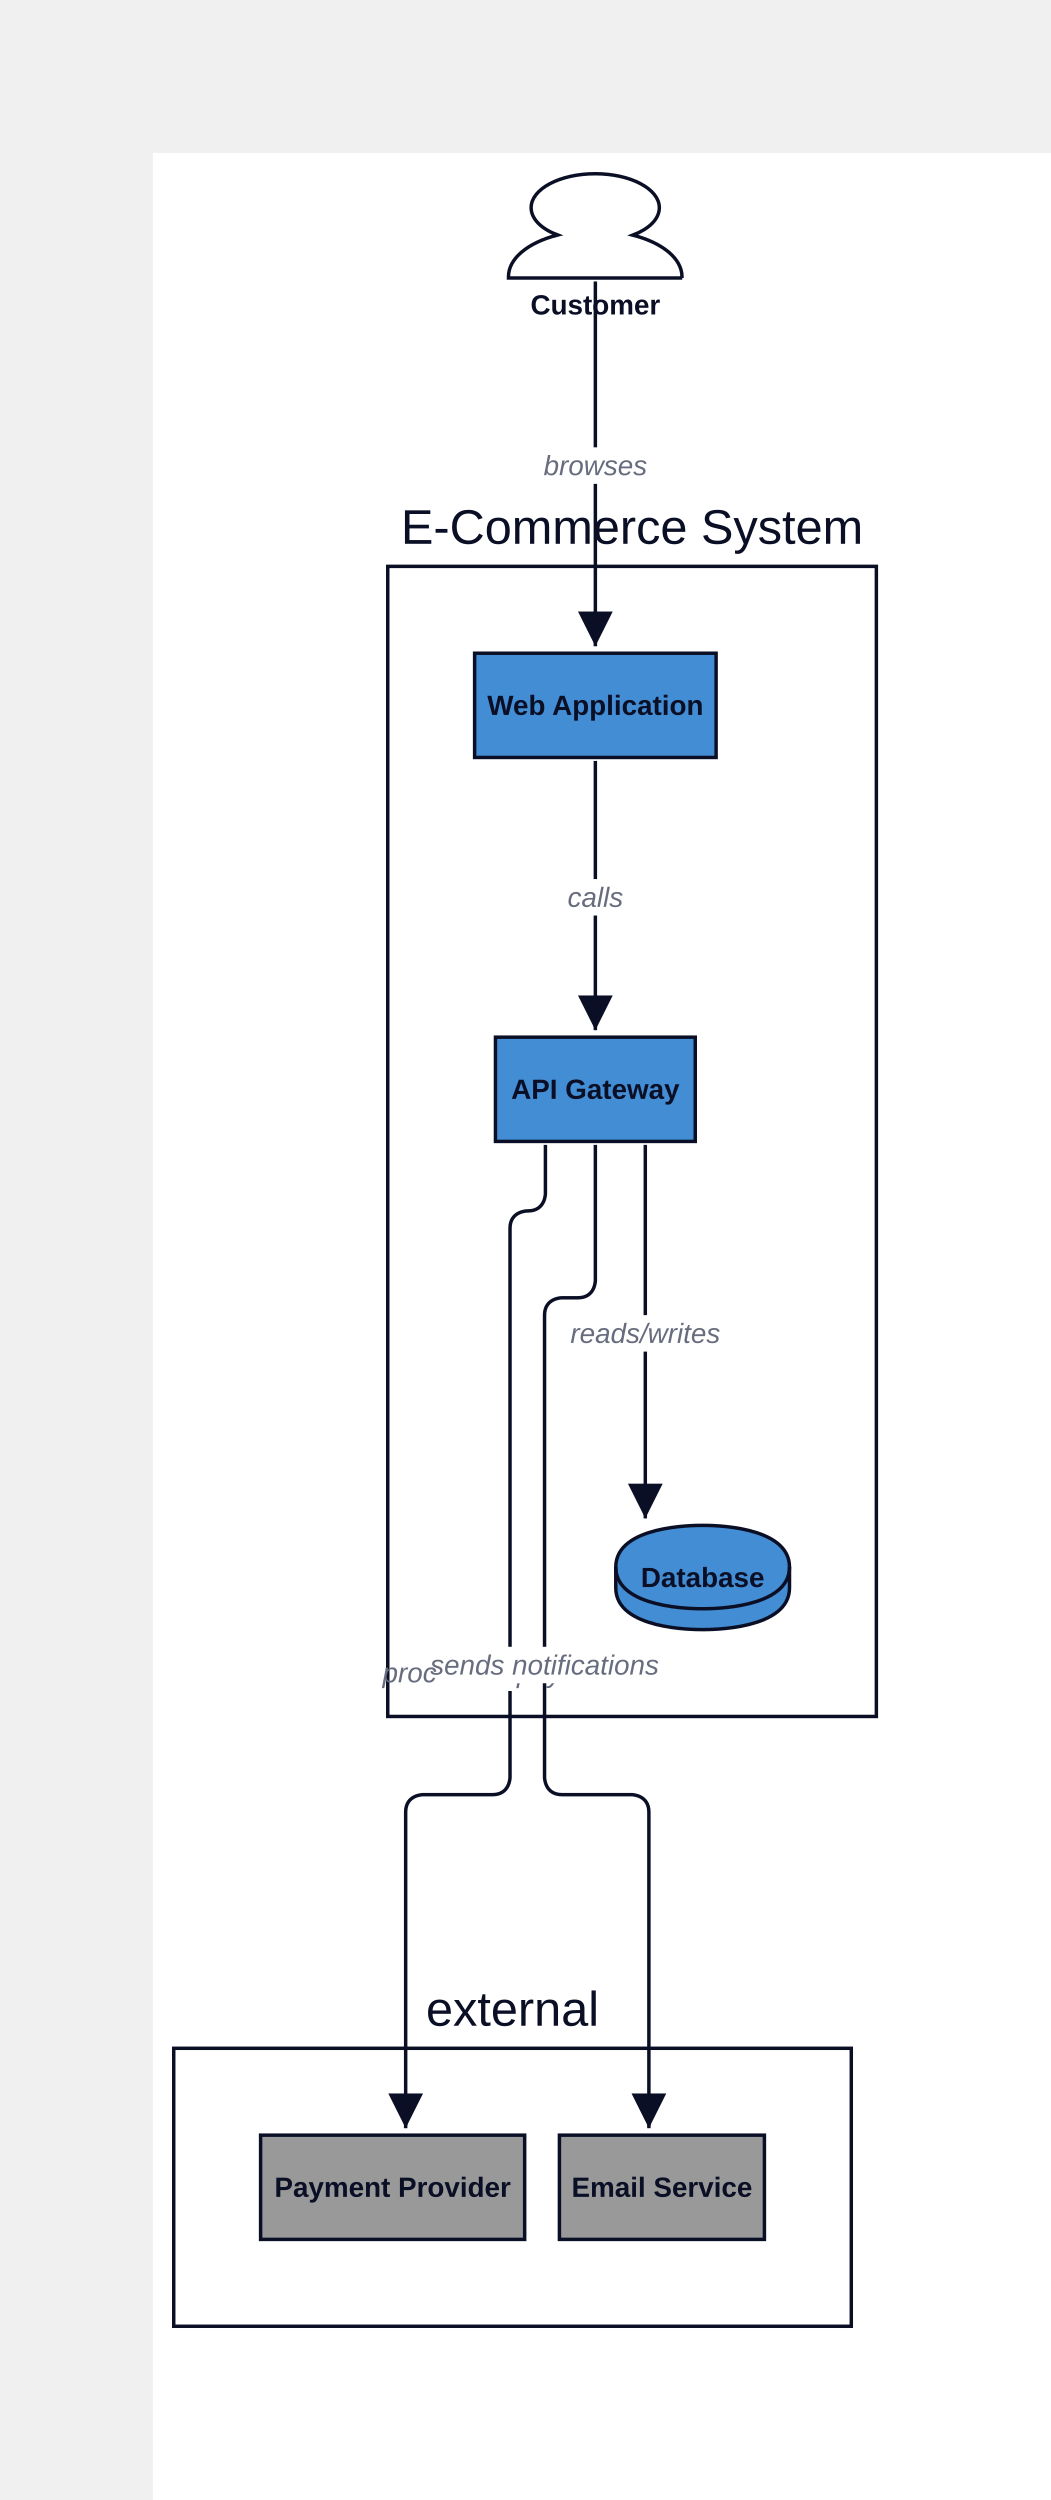
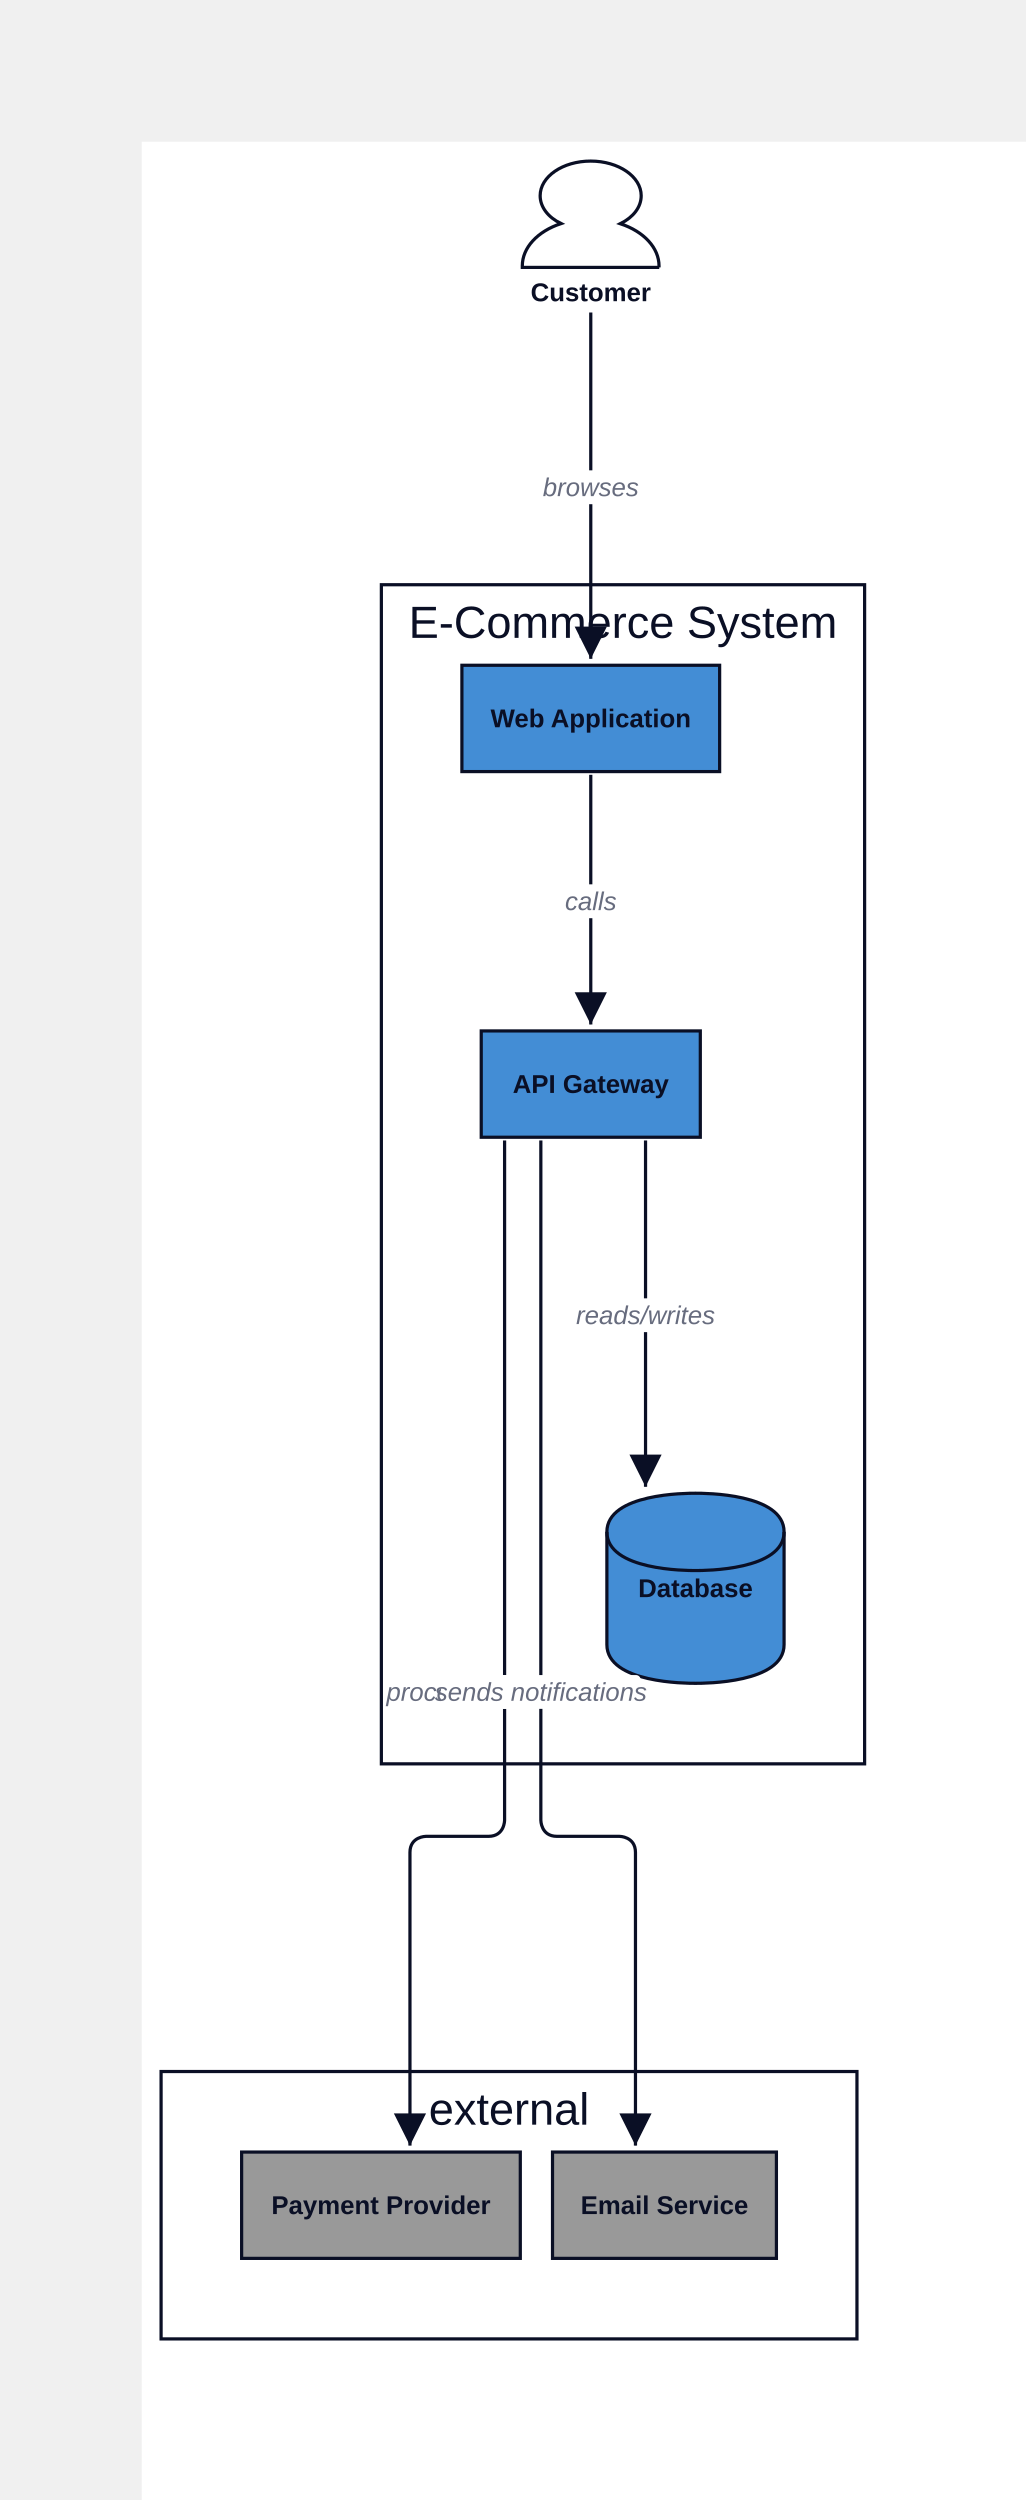
- <svg xmlns="http://www.w3.org/2000/svg" width="604.438" height="1439" viewBox="-88 -88 604.438 1439" data-d2-version="0.1.0">
+ <svg xmlns="http://www.w3.org/2000/svg" width="636.75" height="1552" viewBox="-88 -88 636.75 1552" data-d2-version="0.1.0">
  <defs>
    <marker id="arrow-triangle" markerWidth="10" markerHeight="10" refX="10" refY="5" orient="auto" markerUnits="strokeWidth">
      <path d="M0,0 L10,5 L0,10 Z" fill="#0A0F25" />
    </marker>
    <marker id="arrow-triangle-reverse" markerWidth="10" markerHeight="10" refX="0" refY="5" orient="auto" markerUnits="strokeWidth">
      <path d="M10,0 L0,5 L10,10 Z" fill="#0A0F25" />
    </marker>
    <marker id="arrow-diamond" markerWidth="10" markerHeight="10" refX="10" refY="5" orient="auto" markerUnits="strokeWidth">
      <path d="M0,5 L5,0 L10,5 L5,10 Z" fill="#0A0F25" />
    </marker>
    <marker id="arrow-diamond-reverse" markerWidth="10" markerHeight="10" refX="0" refY="5" orient="auto" markerUnits="strokeWidth">
      <path d="M0,5 L5,0 L10,5 L5,10 Z" fill="#0A0F25" />
    </marker>
    <marker id="arrow-circle" markerWidth="10" markerHeight="10" refX="6" refY="5" orient="auto" markerUnits="strokeWidth">
      <circle cx="5" cy="5" r="4" fill="#0A0F25" />
    </marker>
    <marker id="arrow-circle-reverse" markerWidth="10" markerHeight="10" refX="4" refY="5" orient="auto" markerUnits="strokeWidth">
      <circle cx="5" cy="5" r="4" fill="#0A0F25" />
    </marker>
    <marker id="arrow-cf-one" markerWidth="10" markerHeight="10" refX="10" refY="5" orient="auto" markerUnits="strokeWidth">
      <line x1="10" y1="0" x2="10" y2="10" stroke="#0A0F25" stroke-width="2" />
    </marker>
    <marker id="arrow-cf-one-reverse" markerWidth="10" markerHeight="10" refX="0" refY="5" orient="auto" markerUnits="strokeWidth">
      <line x1="0" y1="0" x2="0" y2="10" stroke="#0A0F25" stroke-width="2" />
    </marker>
    <marker id="arrow-cf-many" markerWidth="10" markerHeight="10" refX="10" refY="5" orient="auto" markerUnits="strokeWidth">
      <path d="M0,5 L10,0 M0,5 L10,5 M0,5 L10,10" stroke="#0A0F25" stroke-width="2" fill="none" />
    </marker>
    <marker id="arrow-cf-many-reverse" markerWidth="10" markerHeight="10" refX="0" refY="5" orient="auto" markerUnits="strokeWidth">
      <path d="M10,5 L0,0 M10,5 L0,5 M10,5 L0,10" stroke="#0A0F25" stroke-width="2" fill="none" />
    </marker>
    <marker id="arrow-cf-one-required" markerWidth="10" markerHeight="10" refX="10" refY="5" orient="auto" markerUnits="strokeWidth">
      <line x1="10" y1="0" x2="10" y2="10" stroke="#0A0F25" stroke-width="2" />
      <line x1="7" y1="0" x2="7" y2="10" stroke="#0A0F25" stroke-width="2" />
    </marker>
    <marker id="arrow-cf-one-required-reverse" markerWidth="10" markerHeight="10" refX="0" refY="5" orient="auto" markerUnits="strokeWidth">
      <line x1="0" y1="0" x2="0" y2="10" stroke="#0A0F25" stroke-width="2" />
      <line x1="3" y1="0" x2="3" y2="10" stroke="#0A0F25" stroke-width="2" />
    </marker>
    <marker id="arrow-cf-many-required" markerWidth="10" markerHeight="10" refX="10" refY="5" orient="auto" markerUnits="strokeWidth">
      <path d="M0,5 L10,0 M0,5 L10,5 M0,5 L10,10" stroke="#0A0F25" stroke-width="2" fill="none" />
      <line x1="3" y1="0" x2="3" y2="10" stroke="#0A0F25" stroke-width="2" />
    </marker>
    <marker id="arrow-cf-many-required-reverse" markerWidth="10" markerHeight="10" refX="0" refY="5" orient="auto" markerUnits="strokeWidth">
      <path d="M10,5 L0,0 M10,5 L0,5 M10,5 L0,10" stroke="#0A0F25" stroke-width="2" fill="none" />
      <line x1="7" y1="0" x2="7" y2="10" stroke="#0A0F25" stroke-width="2" />
    </marker>
    <marker id="arrow-cf-one-optional" markerWidth="10" markerHeight="10" refX="10" refY="5" orient="auto" markerUnits="strokeWidth">
      <line x1="10" y1="0" x2="10" y2="10" stroke="#0A0F25" stroke-width="2" />
      <circle cx="7" cy="5" r="2" stroke="#0A0F25" stroke-width="2" fill="white" />
    </marker>
    <marker id="arrow-cf-one-optional-reverse" markerWidth="10" markerHeight="10" refX="0" refY="5" orient="auto" markerUnits="strokeWidth">
      <line x1="0" y1="0" x2="0" y2="10" stroke="#0A0F25" stroke-width="2" />
      <circle cx="3" cy="5" r="2" stroke="#0A0F25" stroke-width="2" fill="white" />
    </marker>
    <marker id="arrow-cf-many-optional" markerWidth="10" markerHeight="10" refX="10" refY="5" orient="auto" markerUnits="strokeWidth">
      <path d="M0,5 L10,0 M0,5 L10,5 M0,5 L10,10" stroke="#0A0F25" stroke-width="2" fill="none" />
      <circle cx="3" cy="5" r="2" stroke="#0A0F25" stroke-width="2" fill="white" />
    </marker>
    <marker id="arrow-cf-many-optional-reverse" markerWidth="10" markerHeight="10" refX="0" refY="5" orient="auto" markerUnits="strokeWidth">
      <path d="M10,5 L0,0 M10,5 L0,5 M10,5 L0,10" stroke="#0A0F25" stroke-width="2" fill="none" />
      <circle cx="7" cy="5" r="2" stroke="#0A0F25" stroke-width="2" fill="white" />
    </marker>
    <marker id="arrow-line" markerWidth="10" markerHeight="10" refX="10" refY="5" orient="auto" markerUnits="strokeWidth">
      <line x1="10" y1="0" x2="10" y2="10" stroke="#0A0F25" stroke-width="2" />
    </marker>
    <marker id="arrow-line-reverse" markerWidth="10" markerHeight="10" refX="0" refY="5" orient="auto" markerUnits="strokeWidth">
      <line x1="0" y1="0" x2="0" y2="10" stroke="#0A0F25" stroke-width="2" />
    </marker>
    <marker id="arrow-open" markerWidth="10" markerHeight="10" refX="10" refY="5" orient="auto" markerUnits="strokeWidth">
      <path d="M0,0 L10,5 L0,10" stroke="#0A0F25" stroke-width="2" fill="none" />
    </marker>
    <marker id="arrow-open-reverse" markerWidth="10" markerHeight="10" refX="0" refY="5" orient="auto" markerUnits="strokeWidth">
      <path d="M10,0 L0,5 L10,10" stroke="#0A0F25" stroke-width="2" fill="none" />
    </marker>
    <marker id="arrow" markerWidth="10" markerHeight="10" refX="10" refY="5" orient="auto" markerUnits="strokeWidth">
      <path d="M0,0 L10,5 L0,10 Z" fill="#0A0F25" />
    </marker>
    <marker id="arrow-reverse" markerWidth="10" markerHeight="10" refX="0" refY="5" orient="auto" markerUnits="strokeWidth">
      <path d="M10,0 L0,5 L10,10 Z" fill="#0A0F25" />
    </marker>
  </defs>
  <rect width="100%" height="100%" fill="#FFFFFF" />
  <g id="base-layer">
-     <path d="M 304.688 72 H 204.688 v -0.853 c 0 -10.233 10.981 -19.457 28.258 -23.876 C 223.428 43.705 217.718 37.891 217.718 31.535 C 217.718 20.76 234.263 12 254.614 12 c 20.351 0 36.896 8.76 36.896 19.535 c 0 6.357 -5.564 12.093 -15.227 15.814 c 17.277 4.419 28.258 13.643 28.258 23.876 v 0.775 Z" fill="#FFFFFF" stroke="#0A0F25" stroke-width="2" />
-     <rect x="135.188" y="238" width="281.25" height="662" fill="#FFFFFF" stroke="#0A0F25" stroke-width="2" rx="0" ry="0" />
-     <rect x="12" y="1091" width="390" height="160" fill="#FFFFFF" stroke="#0A0F25" stroke-width="2" rx="0" ry="0" />
-     <rect x="197.188" y="509" width="115" height="60" fill="#438DD5" stroke="#0A0F25" stroke-width="2" rx="0" ry="0" />
-     <path d="M 266.438 814 C 266.438 790 311.438 790 316.438 790 C 321.438 790 366.438 790 366.438 814 L 366.438 826 C 366.438 850 321.438 850 316.438 850 C 311.438 850 266.438 850 266.438 826 L 266.438 814 Z" fill="#438DD5" stroke="#0A0F25" stroke-width="2" />
-     <ellipse cx="316.438" cy="814" rx="50" ry="24" fill="none" stroke="none" stroke-width="0" />
-     <path d="M 266.438 814 C 266.438 838 311.438 838 316.438 838 C 321.438 838 366.438 838 366.438 814" fill="none" stroke="#0A0F25" stroke-width="2" />
-     <rect x="185.188" y="288" width="139" height="60" fill="#438DD5" stroke="#0A0F25" stroke-width="2" rx="0" ry="0" />
-     <rect x="62" y="1141" width="152" height="60" fill="#999999" stroke="#0A0F25" stroke-width="2" rx="0" ry="0" />
-     <rect x="234" y="1141" width="118" height="60" fill="#999999" stroke="#0A0F25" stroke-width="2" rx="0" ry="0" />
-     <path d="M 254.688 74 C 254.688 158 254.688 200 254.688 284" fill="none" stroke="#0A0F25" stroke-width="2" marker-end="url(#arrow-triangle)" />
-     <rect x="227.188" y="169.5" width="55" height="21" fill="#FFFFFF" stroke="none" stroke-width="1" rx="3" ry="3" />
-     <text x="254.688" y="185.5" text-anchor="middle" dominant-baseline="alphabetic" font-family="Arial, sans-serif" font-size="16" style="fill: #676C7E; font-style: italic">browses</text>
-     <path d="M 254.688 350 C 254.688 412 254.688 443 254.688 505" fill="none" stroke="#0A0F25" stroke-width="2" marker-end="url(#arrow-triangle)" />
-     <rect x="239.188" y="418" width="31" height="21" fill="#FFFFFF" stroke="none" stroke-width="1" rx="3" ry="3" />
-     <text x="254.688" y="434" text-anchor="middle" dominant-baseline="alphabetic" font-family="Arial, sans-serif" font-size="16" style="fill: #676C7E; font-style: italic">calls</text>
-     <path d="M 283.438 571 C 283.438 657 283.438 700 283.438 786" fill="none" stroke="#0A0F25" stroke-width="2" marker-end="url(#arrow-triangle)" />
-     <rect x="241.938" y="669" width="83" height="21" fill="#FFFFFF" stroke="none" stroke-width="1" rx="3" ry="3" />
-     <text x="283.438" y="685" text-anchor="middle" dominant-baseline="alphabetic" font-family="Arial, sans-serif" font-size="16" style="fill: #676C7E; font-style: italic">reads/writes</text>
-     <path d="M 225.938 571 C 225.938 582.2 225.938 587.8 225.938 599 C 225.938 599 225.938 609 215.938 609 C 215.787 609 215.713 609 215.562 609 C 215.562 609 205.562 609 205.562 619 C 205.562 745.4 205.562 808.6 205.562 935 C 205.562 935 205.562 945 195.562 945 C 179.537 945 171.525 945 155.5 945 C 155.5 945 145.5 945 145.5 955 C 145.5 1027.8 145.5 1064.2 145.5 1137" fill="none" stroke="#0A0F25" stroke-width="2" marker-end="url(#arrow-triangle)" />
-     <rect x="138.562" y="864.344" width="134" height="21" fill="#FFFFFF" stroke="none" stroke-width="1" rx="3" ry="3" />
-     <text x="205.562" y="880.344" text-anchor="middle" dominant-baseline="alphabetic" font-family="Arial, sans-serif" font-size="16" style="fill: #676C7E; font-style: italic">processes payments</text>
-     <path d="M 254.688 571 C 254.688 602.2 254.688 617.8 254.688 649 C 254.688 649 254.688 659 244.688 659 C 240.988 659 239.137 659 235.438 659 C 235.438 659 225.438 659 225.438 669 C 225.438 775.4 225.438 828.6 225.438 935 C 225.438 935 225.438 945 235.438 945 C 251.463 945 259.475 945 275.5 945 C 275.5 945 285.5 945 285.5 955 C 285.5 1027.8 285.5 1064.2 285.5 1137" fill="none" stroke="#0A0F25" stroke-width="2" marker-end="url(#arrow-triangle)" />
-     <rect x="163.438" y="859.906" width="124" height="21" fill="#FFFFFF" stroke="none" stroke-width="1" rx="3" ry="3" />
-     <text x="225.438" y="875.906" text-anchor="middle" dominant-baseline="alphabetic" font-family="Arial, sans-serif" font-size="16" style="fill: #676C7E; font-style: italic">sends notifications</text>
-     <text x="254.688" y="93" text-anchor="middle" dominant-baseline="alphabetic" font-family="Arial, sans-serif" font-size="16" style="fill: #0A0F25; font-weight: 700">Customer</text>
-     <text x="275.812" y="225" text-anchor="middle" dominant-baseline="alphabetic" font-family="Arial, sans-serif" font-size="28" style="fill: #0A0F25">E-Commerce System</text>
-     <text x="207" y="1078" text-anchor="middle" dominant-baseline="alphabetic" font-family="Arial, sans-serif" font-size="28" style="fill: #0A0F25">external</text>
-     <text x="254.688" y="544.5" text-anchor="middle" dominant-baseline="alphabetic" font-family="Arial, sans-serif" font-size="16" style="fill: #0A0F25; font-weight: 700">API Gateway</text>
-     <text x="316.438" y="825.5" text-anchor="middle" dominant-baseline="alphabetic" font-family="Arial, sans-serif" font-size="16" style="fill: #0A0F25; font-weight: 700">Database</text>
-     <text x="254.688" y="323.5" text-anchor="middle" dominant-baseline="alphabetic" font-family="Arial, sans-serif" font-size="16" style="fill: #0A0F25; font-weight: 700">Web Application</text>
-     <text x="138" y="1176.5" text-anchor="middle" dominant-baseline="alphabetic" font-family="Arial, sans-serif" font-size="16" style="fill: #0A0F25; font-weight: 700">Payment Provider</text>
-     <text x="293" y="1176.5" text-anchor="middle" dominant-baseline="alphabetic" font-family="Arial, sans-serif" font-size="16" style="fill: #0A0F25; font-weight: 700">Email Service</text>
+     <path d="M 321.25 78 H 236.25 v -0.938 c 0 -11.256 9.334 -21.403 24.019 -26.264 C 252.18 46.876 247.326 40.481 247.326 33.488 C 247.326 21.636 261.389 12 278.688 12 c 17.299 0 31.362 9.636 31.362 21.488 c 0 6.992 -4.729 13.302 -12.943 17.395 c 14.685 4.86 24.019 15.008 24.019 26.264 v 0.853 Z" fill="#FFFFFF" stroke="#0A0F25" stroke-width="2" />
+     <rect x="148.75" y="275" width="300" height="732" fill="#FFFFFF" stroke="#0A0F25" stroke-width="2" rx="0" ry="0" />
+     <rect x="12" y="1198" width="432" height="166" fill="#FFFFFF" stroke="#0A0F25" stroke-width="2" rx="0" ry="0" />
+     <rect x="210.75" y="552" width="136" height="66" fill="#438DD5" stroke="#0A0F25" stroke-width="2" rx="0" ry="0" />
+     <path d="M 288.75 863 C 288.75 839 338.25 839 343.75 839 C 349.25 839 398.75 839 398.75 863 L 398.75 933 C 398.75 957 349.25 957 343.75 957 C 338.25 957 288.75 957 288.75 933 L 288.75 863 Z" fill="#438DD5" stroke="#0A0F25" stroke-width="2" />
+     <ellipse cx="343.75" cy="863" rx="55" ry="24" fill="none" stroke="none" stroke-width="0" />
+     <path d="M 288.75 863 C 288.75 887 338.25 887 343.75 887 C 349.25 887 398.75 887 398.75 863" fill="none" stroke="#0A0F25" stroke-width="2" />
+     <rect x="198.75" y="325" width="160" height="66" fill="#438DD5" stroke="#0A0F25" stroke-width="2" rx="0" ry="0" />
+     <rect x="62" y="1248" width="173" height="66" fill="#999999" stroke="#0A0F25" stroke-width="2" rx="0" ry="0" />
+     <rect x="255" y="1248" width="139" height="66" fill="#999999" stroke="#0A0F25" stroke-width="2" rx="0" ry="0" />
+     <path d="M 278.75 106 L 278.75 321" fill="none" stroke="#0A0F25" stroke-width="2" marker-end="url(#arrow-triangle)" />
+     <rect x="251.25" y="204" width="55" height="21" fill="#FFFFFF" stroke="none" stroke-width="1" rx="3" ry="3" />
+     <text x="278.75" y="220" text-anchor="middle" dominant-baseline="alphabetic" font-family="Arial, sans-serif" font-size="16" style="fill: #676C7E; font-style: italic">browses</text>
+     <path d="M 278.75 393 L 278.75 548" fill="none" stroke="#0A0F25" stroke-width="2" marker-end="url(#arrow-triangle)" />
+     <rect x="263.25" y="461" width="31" height="21" fill="#FFFFFF" stroke="none" stroke-width="1" rx="3" ry="3" />
+     <text x="278.75" y="477" text-anchor="middle" dominant-baseline="alphabetic" font-family="Arial, sans-serif" font-size="16" style="fill: #676C7E; font-style: italic">calls</text>
+     <path d="M 312.75 620 L 312.75 835" fill="none" stroke="#0A0F25" stroke-width="2" marker-end="url(#arrow-triangle)" />
+     <rect x="271.25" y="718" width="83" height="21" fill="#FFFFFF" stroke="none" stroke-width="1" rx="3" ry="3" />
+     <text x="312.75" y="734" text-anchor="middle" dominant-baseline="alphabetic" font-family="Arial, sans-serif" font-size="16" style="fill: #676C7E; font-style: italic">reads/writes</text>
+     <path d="M 225.25 620 L 225.25 1042 C 225.25 1042 225.25 1052 215.25 1052 L 176.5 1052 C 176.5 1052 166.5 1052 166.5 1062 L 166.5 1244" fill="none" stroke="#0A0F25" stroke-width="2" marker-end="url(#arrow-triangle)" />
+     <rect x="158.25" y="951.875" width="134" height="21" fill="#FFFFFF" stroke="none" stroke-width="1" rx="3" ry="3" />
+     <text x="225.25" y="967.875" text-anchor="middle" dominant-baseline="alphabetic" font-family="Arial, sans-serif" font-size="16" style="fill: #676C7E; font-style: italic">processes payments</text>
+     <path d="M 247.75 620 L 247.75 1042 C 247.75 1042 247.75 1052 257.75 1052 L 296.5 1052 C 296.5 1052 306.5 1052 306.5 1062 L 306.5 1244" fill="none" stroke="#0A0F25" stroke-width="2" marker-end="url(#arrow-triangle)" />
+     <rect x="185.75" y="951.875" width="124" height="21" fill="#FFFFFF" stroke="none" stroke-width="1" rx="3" ry="3" />
+     <text x="247.75" y="967.875" text-anchor="middle" dominant-baseline="alphabetic" font-family="Arial, sans-serif" font-size="16" style="fill: #676C7E; font-style: italic">sends notifications</text>
+     <text x="278.75" y="99" text-anchor="middle" dominant-baseline="alphabetic" font-family="Arial, sans-serif" font-size="16" style="fill: #0A0F25; font-weight: 700">Customer</text>
+     <text x="298.75" y="308" text-anchor="middle" dominant-baseline="alphabetic" font-family="Arial, sans-serif" font-size="28" style="fill: #0A0F25">E-Commerce System</text>
+     <text x="228" y="1231" text-anchor="middle" dominant-baseline="alphabetic" font-family="Arial, sans-serif" font-size="28" style="fill: #0A0F25">external</text>
+     <text x="278.75" y="590.5" text-anchor="middle" dominant-baseline="alphabetic" font-family="Arial, sans-serif" font-size="16" style="fill: #0A0F25; font-weight: 700">API Gateway</text>
+     <text x="343.75" y="903.5" text-anchor="middle" dominant-baseline="alphabetic" font-family="Arial, sans-serif" font-size="16" style="fill: #0A0F25; font-weight: 700">Database</text>
+     <text x="278.75" y="363.5" text-anchor="middle" dominant-baseline="alphabetic" font-family="Arial, sans-serif" font-size="16" style="fill: #0A0F25; font-weight: 700">Web Application</text>
+     <text x="148.5" y="1286.5" text-anchor="middle" dominant-baseline="alphabetic" font-family="Arial, sans-serif" font-size="16" style="fill: #0A0F25; font-weight: 700">Payment Provider</text>
+     <text x="324.5" y="1286.5" text-anchor="middle" dominant-baseline="alphabetic" font-family="Arial, sans-serif" font-size="16" style="fill: #0A0F25; font-weight: 700">Email Service</text>
  </g>
</svg>
